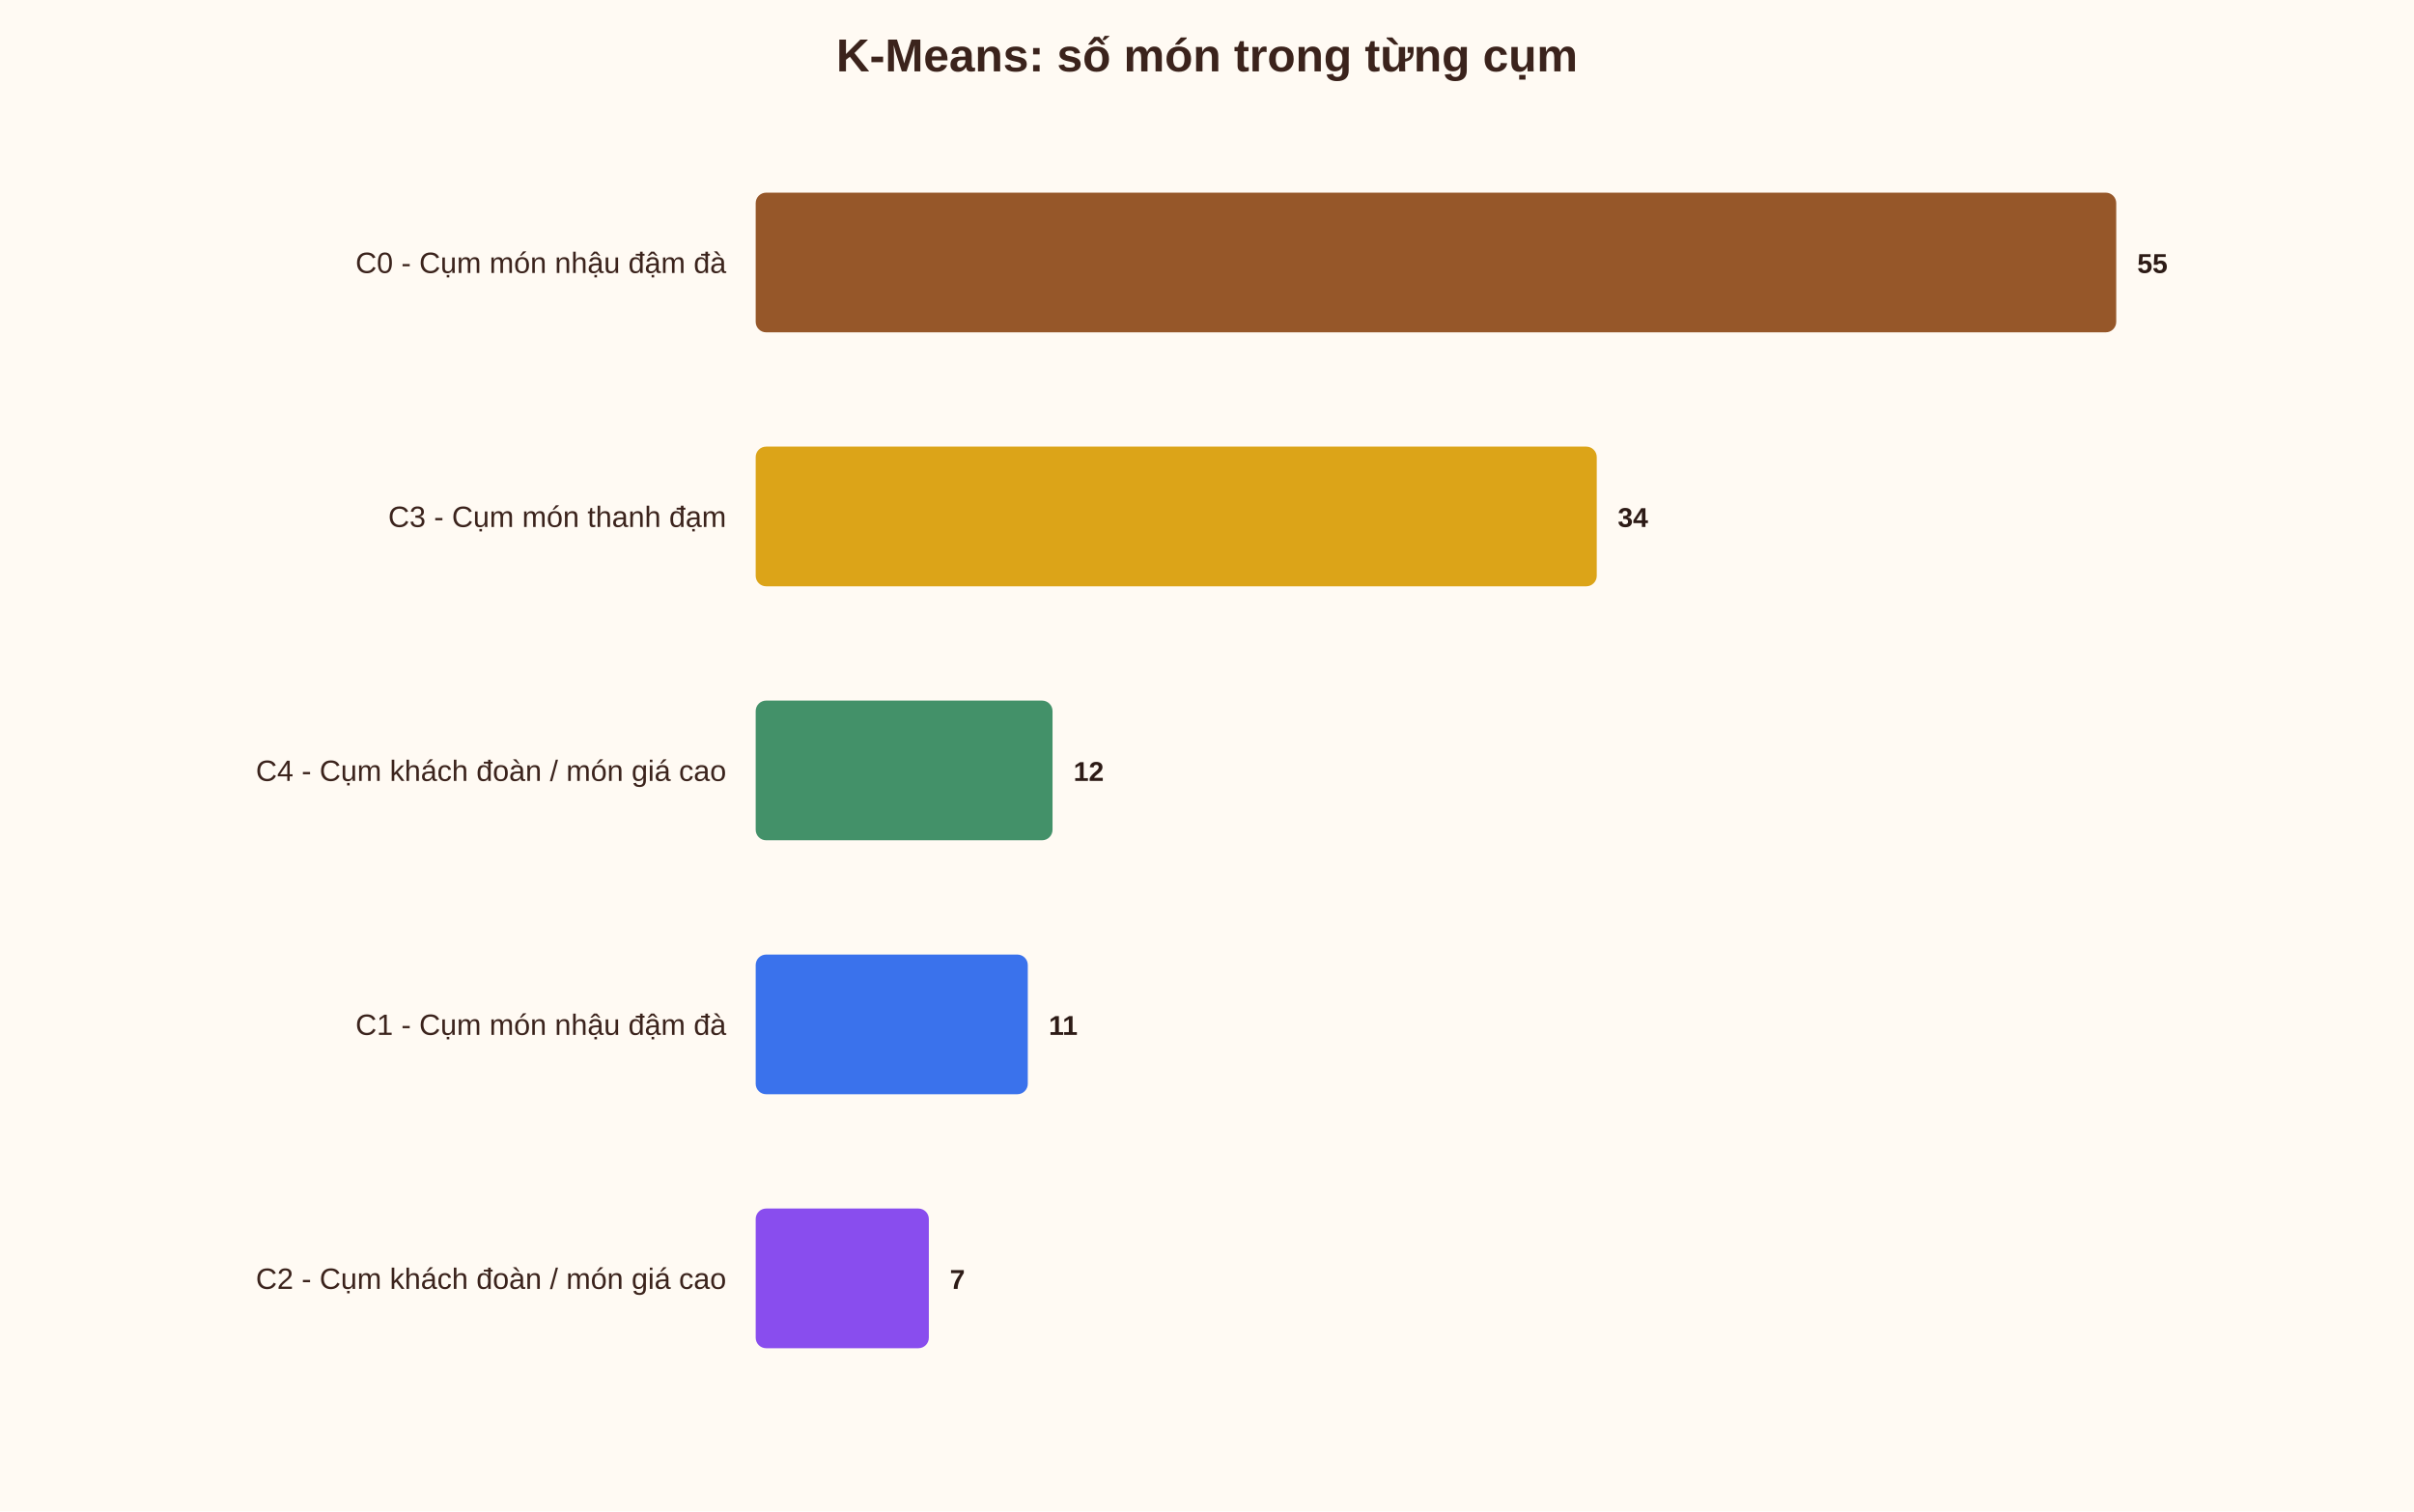
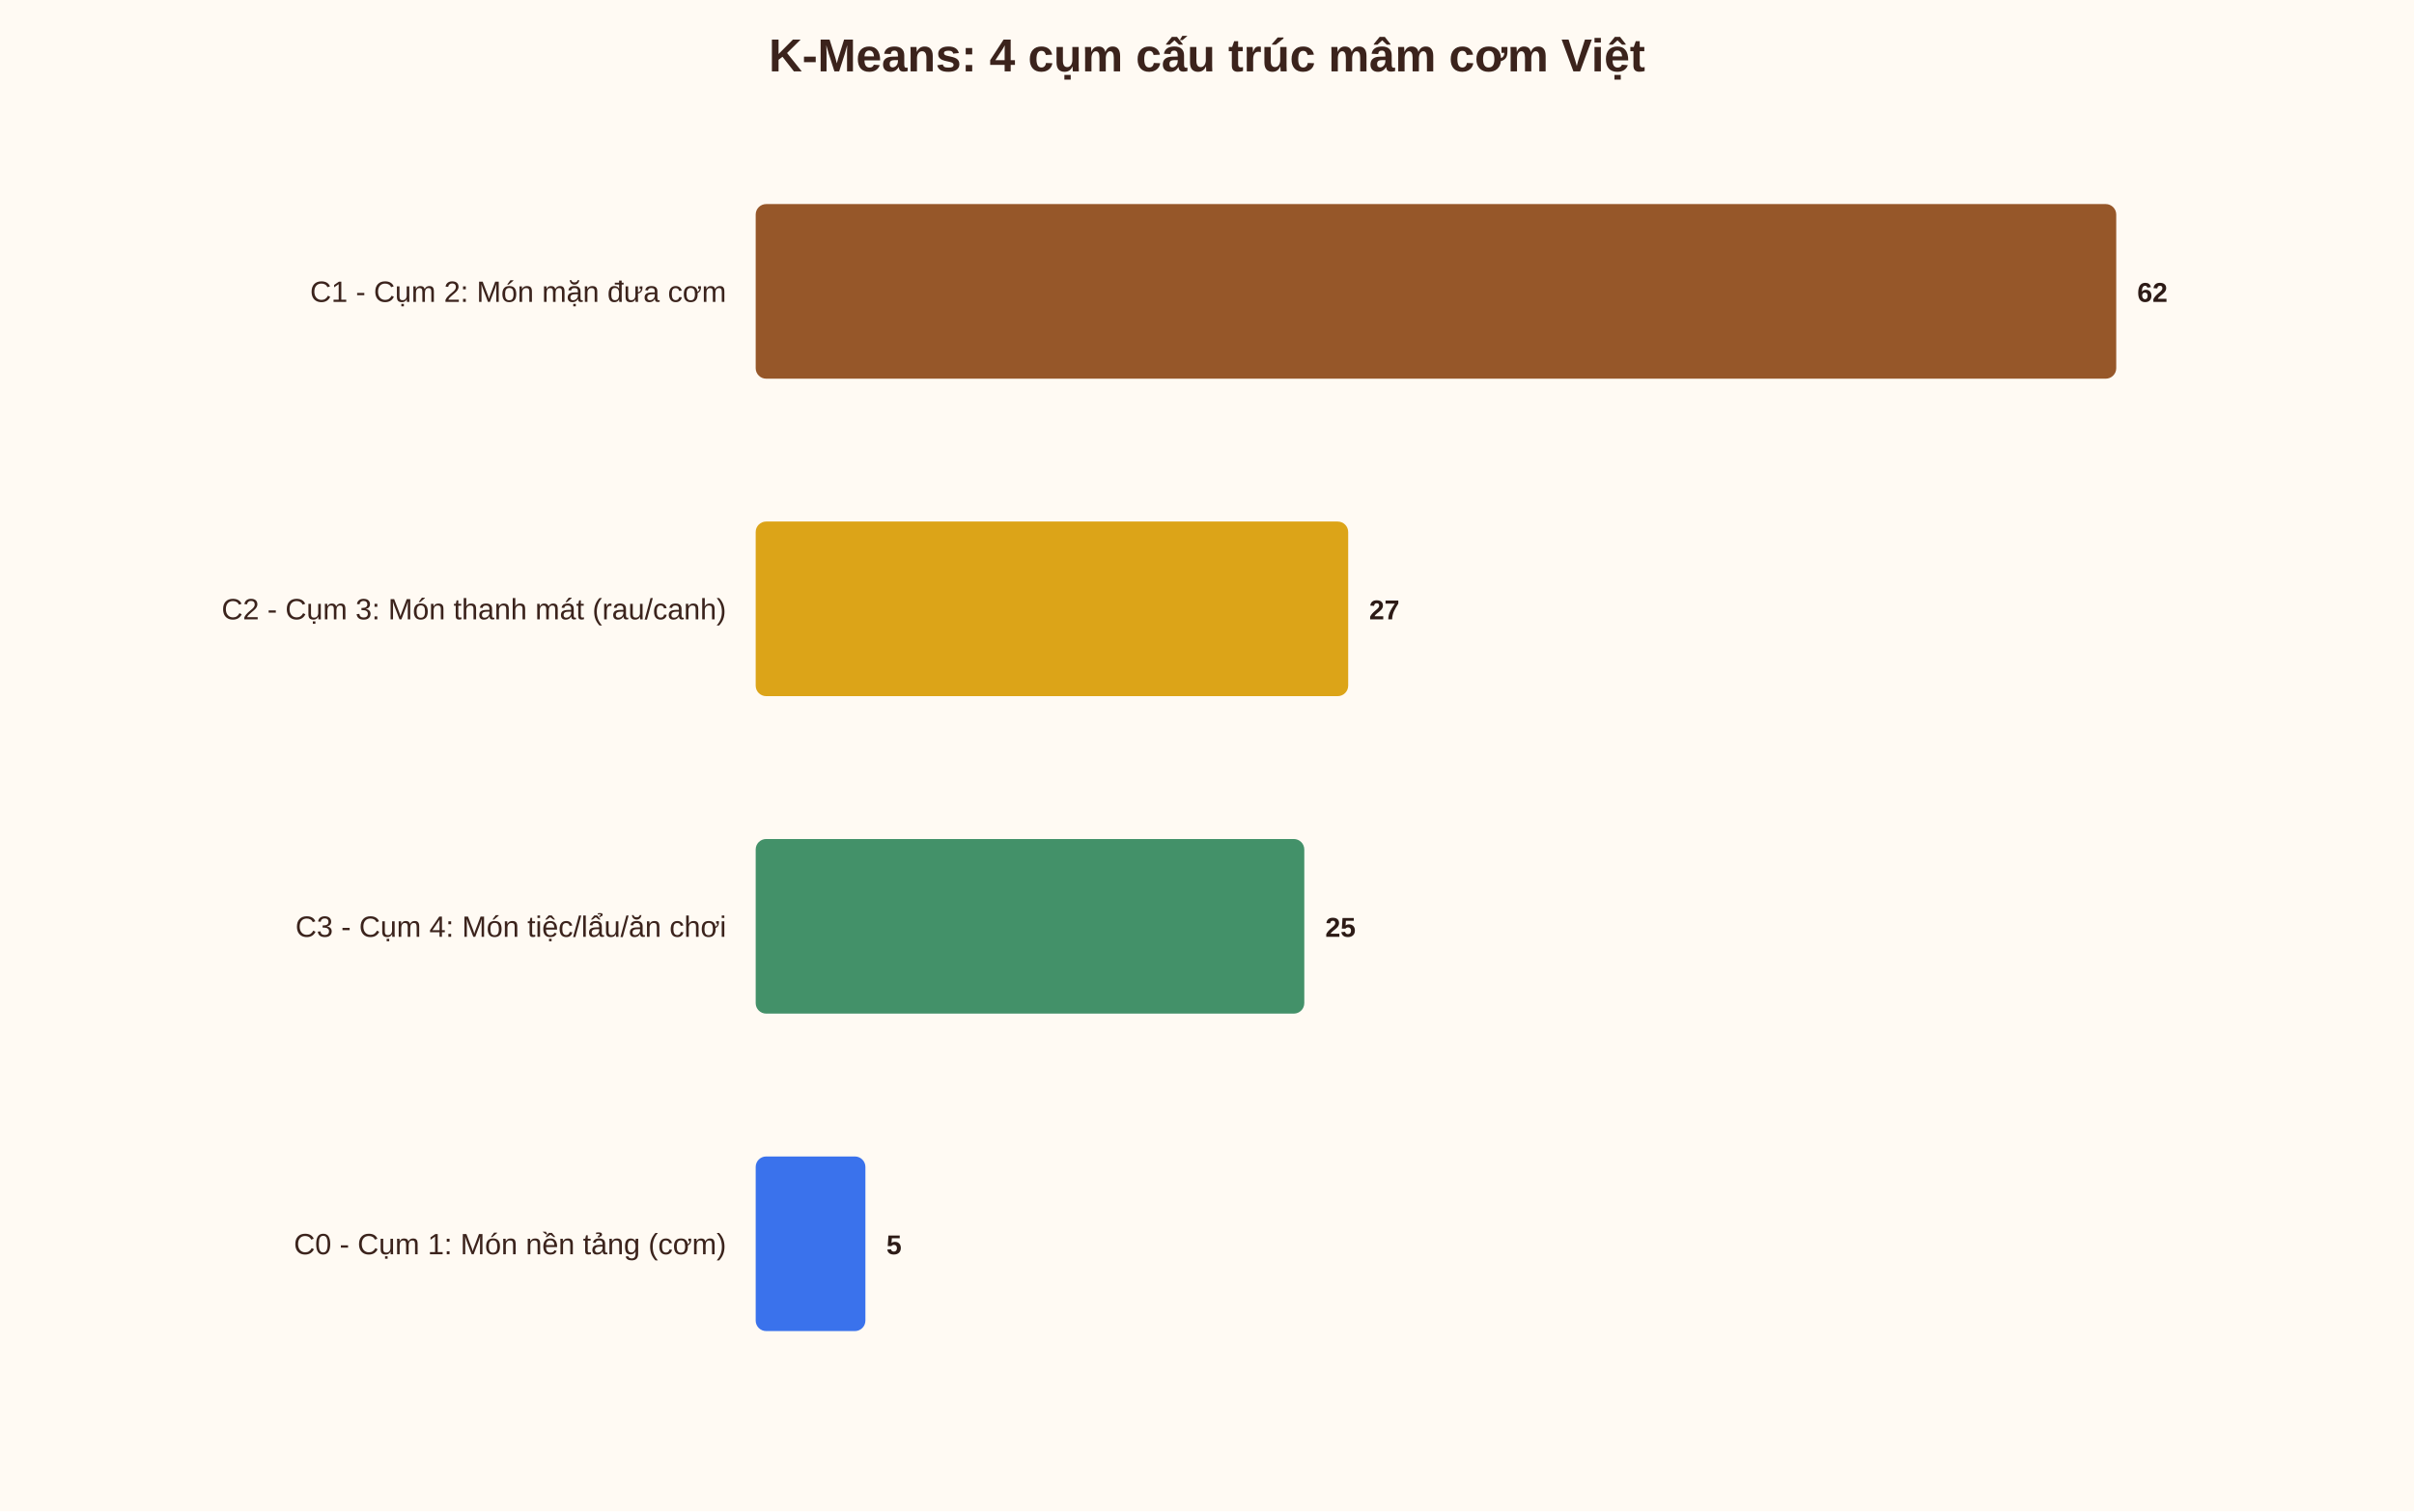
<svg xmlns="http://www.w3.org/2000/svg" width="1150" height="720" viewBox="0 0 1150 720">
  <rect width="1150" height="720" fill="#fffaf3" />
-   <text x="575.0" y="34" text-anchor="middle" font-family="Arial, sans-serif" font-size="22" font-weight="700" fill="#3b231c">K-Means: số món trong từng cụm</text>
-   <text x="346" y="130.055" text-anchor="end" font-family="Arial" font-size="14" fill="#3b231c">C0 - Cụm món nhậu đậm đà</text>
-   <rect x="360" y="91.78" width="648.148" height="66.55" rx="5" fill="#8B4513" opacity="0.9" />
-   <text x="1018.148" y="130.055" font-family="Arial" font-size="13" font-weight="700" fill="#2d1b16">55</text>
-   <text x="346" y="251.055" text-anchor="end" font-family="Arial" font-size="14" fill="#3b231c">C3 - Cụm món thanh đạm</text>
-   <rect x="360" y="212.78" width="400.673" height="66.55" rx="5" fill="#D89A00" opacity="0.9" />
-   <text x="770.673" y="251.055" font-family="Arial" font-size="13" font-weight="700" fill="#2d1b16">34</text>
-   <text x="346" y="372.055" text-anchor="end" font-family="Arial" font-size="14" fill="#3b231c">C4 - Cụm khách đoàn / món giá cao</text>
-   <rect x="360" y="333.78" width="141.414" height="66.55" rx="5" fill="#2F855A" opacity="0.9" />
-   <text x="511.414" y="372.055" font-family="Arial" font-size="13" font-weight="700" fill="#2d1b16">12</text>
-   <text x="346" y="493.055" text-anchor="end" font-family="Arial" font-size="14" fill="#3b231c">C1 - Cụm món nhậu đậm đà</text>
-   <rect x="360" y="454.78" width="129.63" height="66.55" rx="5" fill="#2563EB" opacity="0.9" />
-   <text x="499.63" y="493.055" font-family="Arial" font-size="13" font-weight="700" fill="#2d1b16">11</text>
-   <text x="346" y="614.055" text-anchor="end" font-family="Arial" font-size="14" fill="#3b231c">C2 - Cụm khách đoàn / món giá cao</text>
-   <rect x="360" y="575.78" width="82.492" height="66.55" rx="5" fill="#7C3AED" opacity="0.9" />
-   <text x="452.492" y="614.055" font-family="Arial" font-size="13" font-weight="700" fill="#2d1b16">7</text>
+   <text x="575.0" y="34" text-anchor="middle" font-family="Arial, sans-serif" font-size="22" font-weight="700" fill="#3b231c">K-Means: 4 cụm cấu trúc mâm cơm Việt</text>
+   <text x="346" y="143.819" text-anchor="end" font-family="Arial" font-size="14" fill="#3b231c">C1 - Cụm 2: Món mặn đưa cơm</text>
+   <rect x="360" y="97.225" width="648.148" height="83.188" rx="5" fill="#8B4513" opacity="0.9" />
+   <text x="1018.148" y="143.819" font-family="Arial" font-size="13" font-weight="700" fill="#2d1b16">62</text>
+   <text x="346" y="295.069" text-anchor="end" font-family="Arial" font-size="14" fill="#3b231c">C2 - Cụm 3: Món thanh mát (rau/canh)</text>
+   <rect x="360" y="248.475" width="282.258" height="83.188" rx="5" fill="#D89A00" opacity="0.9" />
+   <text x="652.258" y="295.069" font-family="Arial" font-size="13" font-weight="700" fill="#2d1b16">27</text>
+   <text x="346" y="446.319" text-anchor="end" font-family="Arial" font-size="14" fill="#3b231c">C3 - Cụm 4: Món tiệc/lẩu/ăn chơi</text>
+   <rect x="360" y="399.725" width="261.35" height="83.188" rx="5" fill="#2F855A" opacity="0.9" />
+   <text x="631.35" y="446.319" font-family="Arial" font-size="13" font-weight="700" fill="#2d1b16">25</text>
+   <text x="346" y="597.569" text-anchor="end" font-family="Arial" font-size="14" fill="#3b231c">C0 - Cụm 1: Món nền tảng (cơm)</text>
+   <rect x="360" y="550.975" width="52.27" height="83.188" rx="5" fill="#2563EB" opacity="0.9" />
+   <text x="422.27" y="597.569" font-family="Arial" font-size="13" font-weight="700" fill="#2d1b16">5</text>
</svg>
